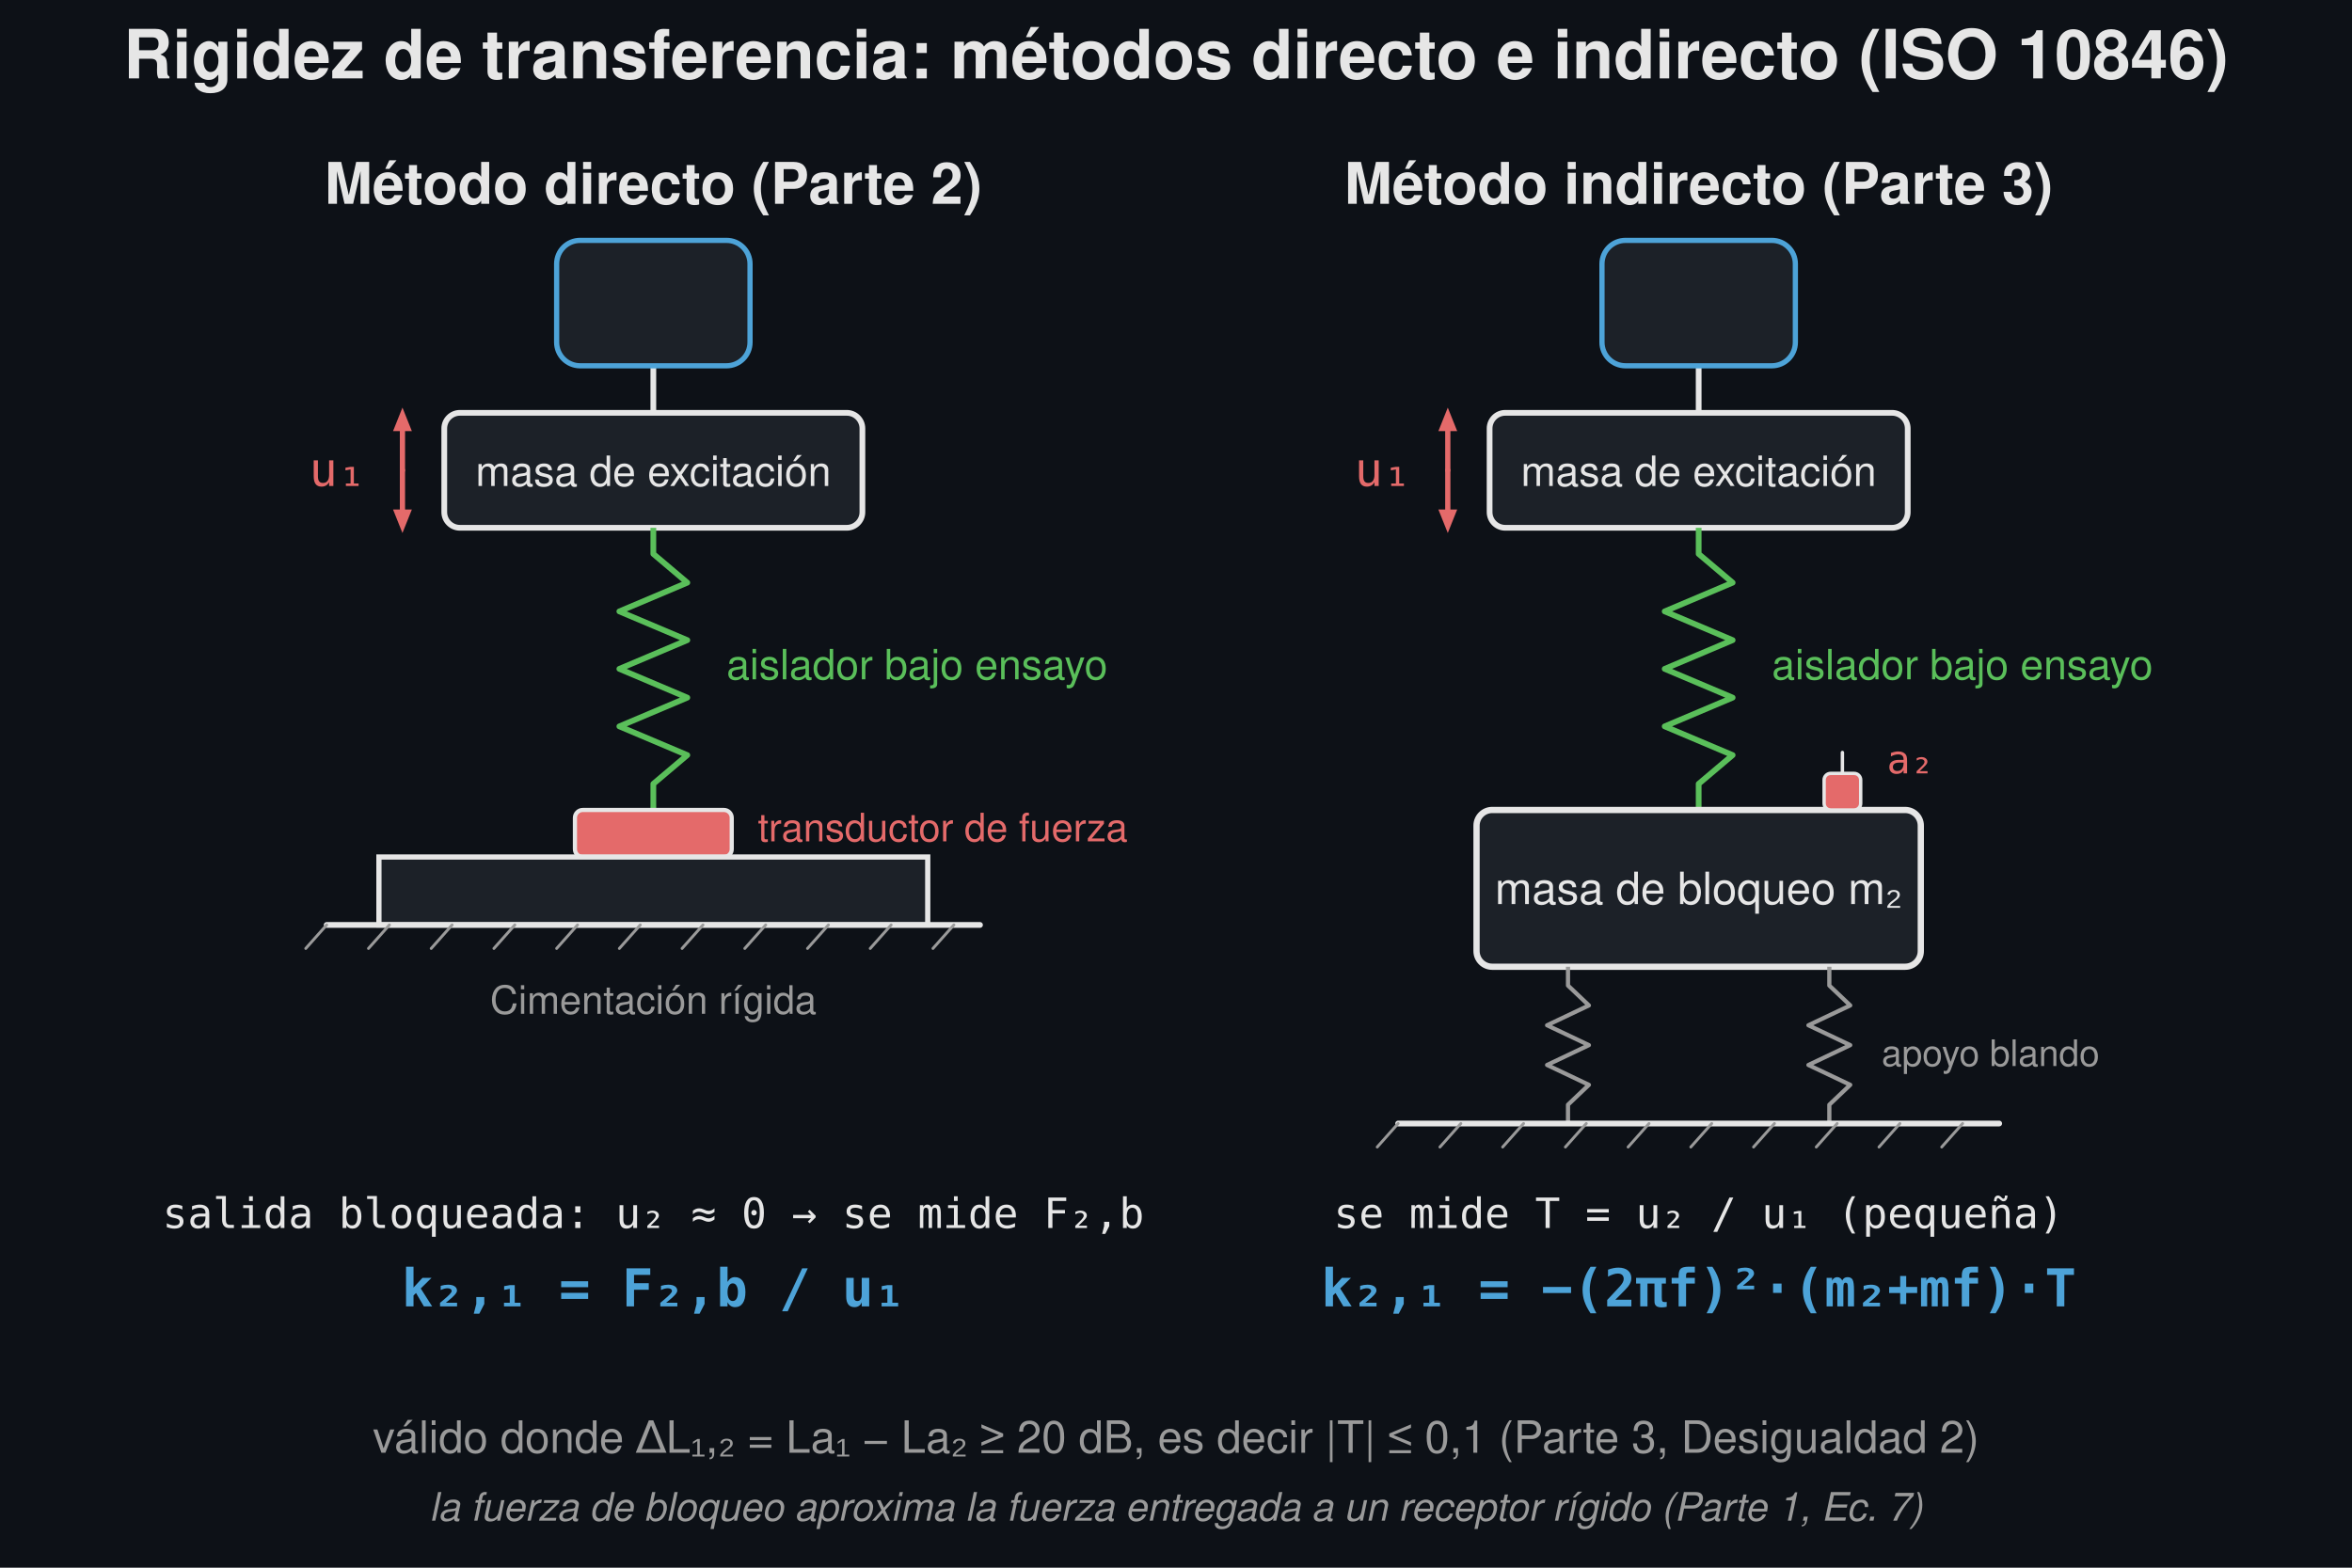
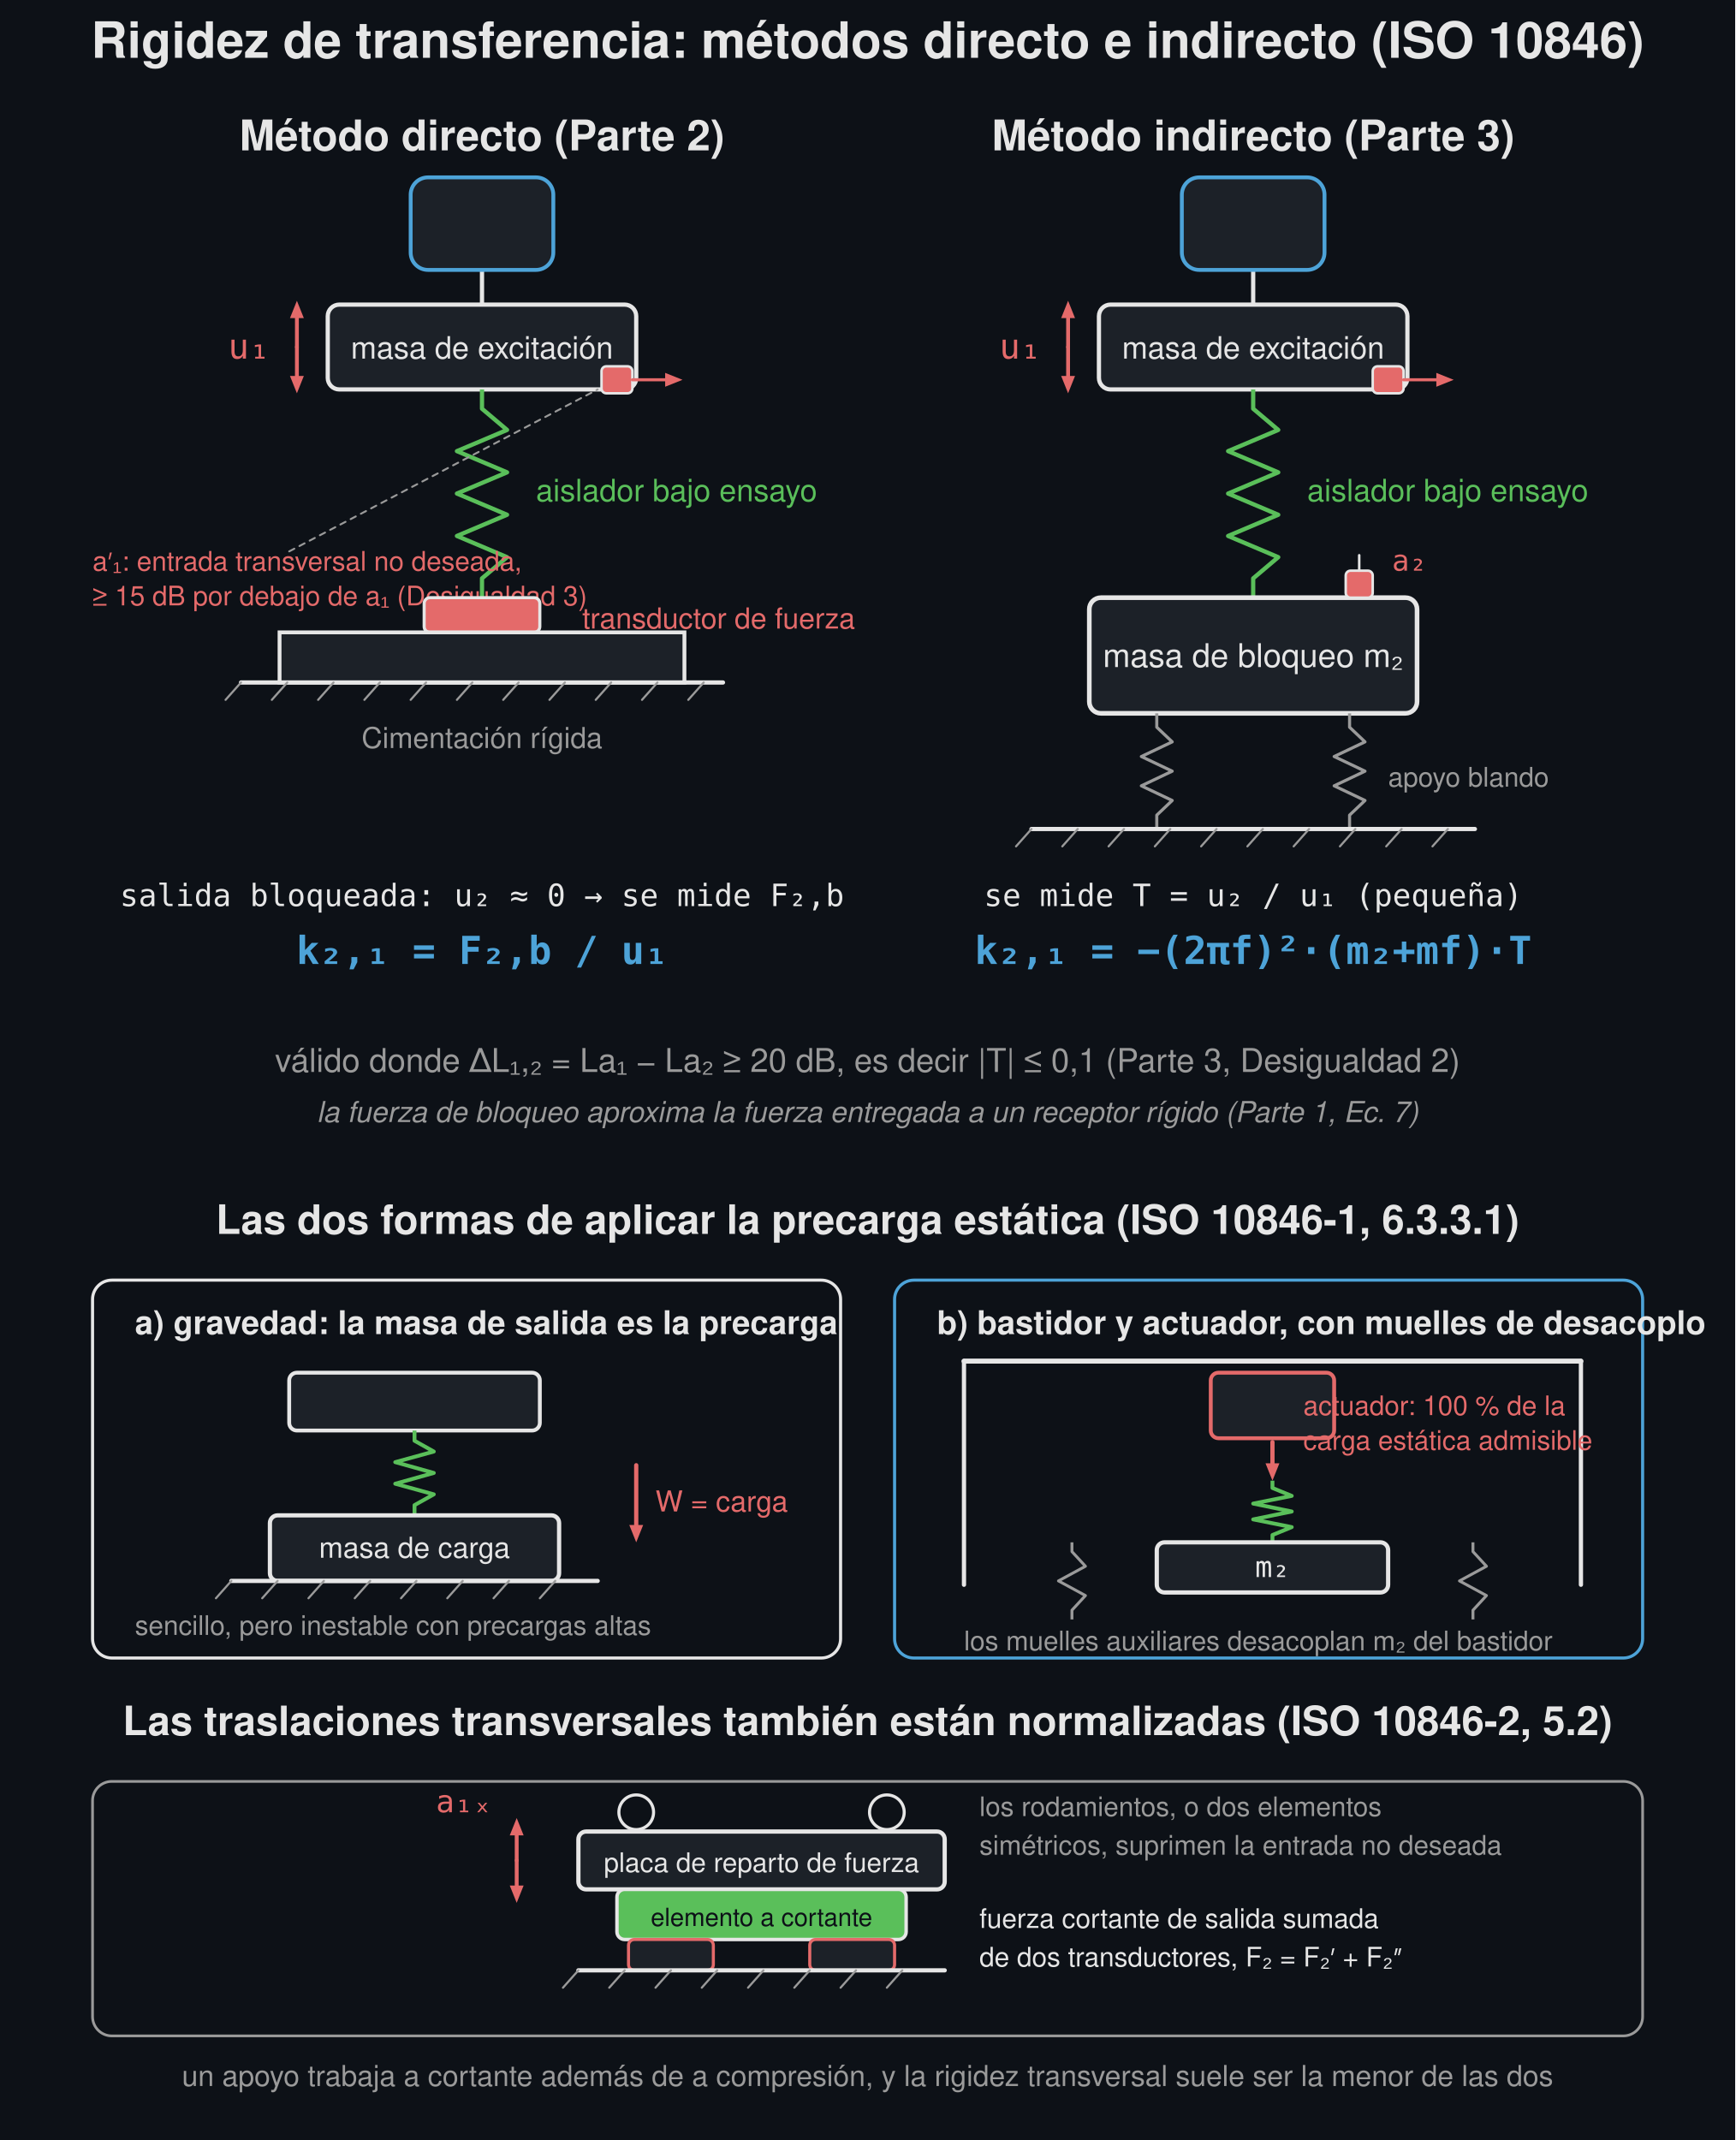
- <svg xmlns="http://www.w3.org/2000/svg" width="900" height="600" viewBox="0 0 900 600">
-   <rect width="900" height="600" fill="#0d1117" />
+ <svg xmlns="http://www.w3.org/2000/svg" width="900" height="1110" viewBox="0 0 900 1110">
+   <rect width="900" height="1110" fill="#0d1117" />
  <text x="450.0" y="30" font-family="Segoe UI, Helvetica, Arial, sans-serif" font-size="26" font-weight="600" fill="#e6e6e6" text-anchor="middle">Rigidez de transferencia: métodos directo e indirecto (ISO 10846)</text>
  <text x="250.0" y="78" font-family="Segoe UI, Helvetica, Arial, sans-serif" font-size="22" fill="#e6e6e6" text-anchor="middle" font-weight="600">Método directo (Parte 2)</text>
  <line x1="250.0" y1="158.0" x2="250.0" y2="140.0" stroke="#e6e6e6" stroke-width="2.2" stroke-linecap="round" />
  <rect x="213.0" y="92.0" width="74.0" height="48.0" rx="9" fill="#1c2128" stroke="#4da3d8" stroke-width="2" />
  <rect x="170.0" y="158" width="160" height="44" rx="6" fill="#1c2128" stroke="#e6e6e6" stroke-width="2.2" />
  <text x="250.0" y="186" font-family="Segoe UI, Helvetica, Arial, sans-serif" font-size="16" fill="#e6e6e6" text-anchor="middle">masa de excitación</text>
  <line x1="154.0" y1="180" x2="154.0" y2="165.0" stroke="#e46a6a" stroke-width="2.0" stroke-linecap="round" />
  <path d="M 154.0 156.0 L 157.6 165.0 L 150.4 165.0 Z" fill="#e46a6a" stroke="none" stroke-width="1.5" stroke-linejoin="round" />
  <line x1="154.0" y1="180" x2="154.0" y2="195.0" stroke="#e46a6a" stroke-width="2.0" stroke-linecap="round" />
  <path d="M 154.0 204.0 L 150.4 195.0 L 157.6 195.0 Z" fill="#e46a6a" stroke="none" stroke-width="1.5" stroke-linejoin="round" />
  <text x="140.0" y="186" font-family="Consolas, Menlo, monospace" font-size="18" fill="#e46a6a" text-anchor="end">u₁</text>
+   <rect x="312.0" y="190" width="16" height="14" rx="2.5" fill="#e46a6a" stroke="#e6e6e6" stroke-width="1.3" />
+   <line x1="328.0" y1="197" x2="345.0" y2="197.0" stroke="#e46a6a" stroke-width="1.6" stroke-linecap="round" />
+   <path d="M 354.0 197.0 L 345.0 200.6 L 345.0 193.4 Z" fill="#e46a6a" stroke="none" stroke-width="1.5" stroke-linejoin="round" />
  <path d="M 250.0 202.0 L 250.0 212.0 L 263.0 223.0 L 237.0 234.0 L 263.0 245.0 L 237.0 256.0 L 263.0 267.0 L 237.0 278.0 L 263.0 289.0 L 250.0 300.0 L 250.0 310.0" fill="none" stroke="#5abf5a" stroke-width="2.2" stroke-linejoin="round" />
  <text x="278.0" y="260" font-family="Segoe UI, Helvetica, Arial, sans-serif" font-size="16" fill="#5abf5a" text-anchor="start">aislador bajo ensayo</text>
  <text x="650.0" y="78" font-family="Segoe UI, Helvetica, Arial, sans-serif" font-size="22" fill="#e6e6e6" text-anchor="middle" font-weight="600">Método indirecto (Parte 3)</text>
  <line x1="650.0" y1="158.0" x2="650.0" y2="140.0" stroke="#e6e6e6" stroke-width="2.2" stroke-linecap="round" />
  <rect x="613.0" y="92.0" width="74.0" height="48.0" rx="9" fill="#1c2128" stroke="#4da3d8" stroke-width="2" />
  <rect x="570.0" y="158" width="160" height="44" rx="6" fill="#1c2128" stroke="#e6e6e6" stroke-width="2.2" />
  <text x="650.0" y="186" font-family="Segoe UI, Helvetica, Arial, sans-serif" font-size="16" fill="#e6e6e6" text-anchor="middle">masa de excitación</text>
  <line x1="554.0" y1="180" x2="554.0" y2="165.0" stroke="#e46a6a" stroke-width="2.0" stroke-linecap="round" />
  <path d="M 554.0 156.0 L 557.6 165.0 L 550.4 165.0 Z" fill="#e46a6a" stroke="none" stroke-width="1.5" stroke-linejoin="round" />
  <line x1="554.0" y1="180" x2="554.0" y2="195.0" stroke="#e46a6a" stroke-width="2.0" stroke-linecap="round" />
  <path d="M 554.0 204.0 L 550.4 195.0 L 557.6 195.0 Z" fill="#e46a6a" stroke="none" stroke-width="1.5" stroke-linejoin="round" />
  <text x="540.0" y="186" font-family="Consolas, Menlo, monospace" font-size="18" fill="#e46a6a" text-anchor="end">u₁</text>
+   <rect x="712.0" y="190" width="16" height="14" rx="2.5" fill="#e46a6a" stroke="#e6e6e6" stroke-width="1.3" />
+   <line x1="728.0" y1="197" x2="745.0" y2="197.0" stroke="#e46a6a" stroke-width="1.6" stroke-linecap="round" />
+   <path d="M 754.0 197.0 L 745.0 200.6 L 745.0 193.4 Z" fill="#e46a6a" stroke="none" stroke-width="1.5" stroke-linejoin="round" />
  <path d="M 650.0 202.0 L 650.0 212.0 L 663.0 223.0 L 637.0 234.0 L 663.0 245.0 L 637.0 256.0 L 663.0 267.0 L 637.0 278.0 L 663.0 289.0 L 650.0 300.0 L 650.0 310.0" fill="none" stroke="#5abf5a" stroke-width="2.2" stroke-linejoin="round" />
  <text x="678.0" y="260" font-family="Segoe UI, Helvetica, Arial, sans-serif" font-size="16" fill="#5abf5a" text-anchor="start">aislador bajo ensayo</text>
+   <text x="48" y="296" font-family="Segoe UI, Helvetica, Arial, sans-serif" font-size="14" fill="#e46a6a" text-anchor="start">a′₁: entrada transversal no deseada,</text>
+   <text x="48" y="314" font-family="Segoe UI, Helvetica, Arial, sans-serif" font-size="14" fill="#e46a6a" text-anchor="start">≥ 15 dB por debajo de a₁ (Desigualdad 3)</text>
+   <line x1="150" y1="286" x2="310" y2="202" stroke="#9a9a9a" stroke-width="1.0" stroke-dasharray="3,3" stroke-linecap="round" />
  <rect x="220.0" y="310" width="60" height="18" rx="3" fill="#e46a6a" stroke="#e6e6e6" stroke-width="1.6" />
-   <text x="290.0" y="322" font-family="Segoe UI, Helvetica, Arial, sans-serif" font-size="15" fill="#e46a6a" text-anchor="start">transductor de fuerza</text>
+   <text x="302.0" y="326" font-family="Segoe UI, Helvetica, Arial, sans-serif" font-size="15" fill="#e46a6a" text-anchor="start">transductor de fuerza</text>
  <rect x="145.0" y="328" width="210" height="26" rx="0.0" fill="#1c2128" stroke="#e6e6e6" stroke-width="2" />
  <line x1="125.0" y1="354" x2="375.0" y2="354" stroke="#e6e6e6" stroke-width="2.2" stroke-linecap="round" />
  <line x1="125.0" y1="354" x2="117.0" y2="363" stroke="#9a9a9a" stroke-width="1.1" stroke-linecap="round" />
  <line x1="149.0" y1="354" x2="141.0" y2="363" stroke="#9a9a9a" stroke-width="1.1" stroke-linecap="round" />
  <line x1="173.0" y1="354" x2="165.0" y2="363" stroke="#9a9a9a" stroke-width="1.1" stroke-linecap="round" />
  <line x1="197.0" y1="354" x2="189.0" y2="363" stroke="#9a9a9a" stroke-width="1.1" stroke-linecap="round" />
  <line x1="221.0" y1="354" x2="213.0" y2="363" stroke="#9a9a9a" stroke-width="1.1" stroke-linecap="round" />
  <line x1="245.0" y1="354" x2="237.0" y2="363" stroke="#9a9a9a" stroke-width="1.1" stroke-linecap="round" />
  <line x1="269.0" y1="354" x2="261.0" y2="363" stroke="#9a9a9a" stroke-width="1.1" stroke-linecap="round" />
  <line x1="293.0" y1="354" x2="285.0" y2="363" stroke="#9a9a9a" stroke-width="1.1" stroke-linecap="round" />
  <line x1="317.0" y1="354" x2="309.0" y2="363" stroke="#9a9a9a" stroke-width="1.1" stroke-linecap="round" />
  <line x1="341.0" y1="354" x2="333.0" y2="363" stroke="#9a9a9a" stroke-width="1.1" stroke-linecap="round" />
  <line x1="365.0" y1="354" x2="357.0" y2="363" stroke="#9a9a9a" stroke-width="1.1" stroke-linecap="round" />
  <text x="250.0" y="388" font-family="Segoe UI, Helvetica, Arial, sans-serif" font-size="15" fill="#9a9a9a" text-anchor="middle">Cimentación rígida</text>
  <text x="250.0" y="470" font-family="Consolas, Menlo, monospace" font-size="16" fill="#e6e6e6" text-anchor="middle">salida bloqueada:  u₂ ≈ 0 → se mide F₂,b</text>
  <text x="250.0" y="500" font-family="Consolas, Menlo, monospace" font-size="20" fill="#4da3d8" text-anchor="middle" font-weight="600">k₂,₁ = F₂,b / u₁</text>
  <rect x="565.0" y="310" width="170" height="60" rx="6" fill="#1c2128" stroke="#e6e6e6" stroke-width="2.4" />
  <text x="650.0" y="346" font-family="Segoe UI, Helvetica, Arial, sans-serif" font-size="17" fill="#e6e6e6" text-anchor="middle">masa de bloqueo m₂</text>
  <rect x="698.0" y="296.0" width="14.0" height="14.0" rx="2.5" fill="#e46a6a" stroke="#e6e6e6" stroke-width="1.3" />
  <line x1="705.0" y1="296.0" x2="705.0" y2="288.0" stroke="#e6e6e6" stroke-width="1.3" stroke-linecap="round" />
  <text x="722.0" y="296" font-family="Consolas, Menlo, monospace" font-size="15" fill="#e46a6a" text-anchor="start">a₂</text>
  <path d="M 600.0 370.0 L 600.0 377.2 L 608.0 384.8 L 592.0 392.4 L 608.0 400.0 L 592.0 407.6 L 608.0 415.2 L 600.0 422.8 L 600.0 430.0" fill="none" stroke="#9a9a9a" stroke-width="1.6" stroke-linejoin="round" />
  <path d="M 700.0 370.0 L 700.0 377.2 L 708.0 384.8 L 692.0 392.4 L 708.0 400.0 L 692.0 407.6 L 708.0 415.2 L 700.0 422.8 L 700.0 430.0" fill="none" stroke="#9a9a9a" stroke-width="1.6" stroke-linejoin="round" />
  <line x1="535.0" y1="430" x2="765.0" y2="430" stroke="#e6e6e6" stroke-width="2.2" stroke-linecap="round" />
  <line x1="535.0" y1="430" x2="527.0" y2="439" stroke="#9a9a9a" stroke-width="1.1" stroke-linecap="round" />
  <line x1="559.0" y1="430" x2="551.0" y2="439" stroke="#9a9a9a" stroke-width="1.1" stroke-linecap="round" />
  <line x1="583.0" y1="430" x2="575.0" y2="439" stroke="#9a9a9a" stroke-width="1.1" stroke-linecap="round" />
  <line x1="607.0" y1="430" x2="599.0" y2="439" stroke="#9a9a9a" stroke-width="1.1" stroke-linecap="round" />
  <line x1="631.0" y1="430" x2="623.0" y2="439" stroke="#9a9a9a" stroke-width="1.1" stroke-linecap="round" />
  <line x1="655.0" y1="430" x2="647.0" y2="439" stroke="#9a9a9a" stroke-width="1.1" stroke-linecap="round" />
  <line x1="679.0" y1="430" x2="671.0" y2="439" stroke="#9a9a9a" stroke-width="1.1" stroke-linecap="round" />
  <line x1="703.0" y1="430" x2="695.0" y2="439" stroke="#9a9a9a" stroke-width="1.1" stroke-linecap="round" />
  <line x1="727.0" y1="430" x2="719.0" y2="439" stroke="#9a9a9a" stroke-width="1.1" stroke-linecap="round" />
  <line x1="751.0" y1="430" x2="743.0" y2="439" stroke="#9a9a9a" stroke-width="1.1" stroke-linecap="round" />
  <text x="720.0" y="408" font-family="Segoe UI, Helvetica, Arial, sans-serif" font-size="14" fill="#9a9a9a" text-anchor="start">apoyo blando</text>
  <text x="650.0" y="470" font-family="Consolas, Menlo, monospace" font-size="16" fill="#e6e6e6" text-anchor="middle">se mide T = u₂ / u₁  (pequeña)</text>
  <text x="650.0" y="500" font-family="Consolas, Menlo, monospace" font-size="20" fill="#4da3d8" text-anchor="middle" font-weight="600">k₂,₁ = −(2πf)²·(m₂+mf)·T</text>
  <text x="450" y="556" font-family="Segoe UI, Helvetica, Arial, sans-serif" font-size="17" fill="#9a9a9a" text-anchor="middle">válido donde ΔL₁,₂ = La₁ − La₂ ≥ 20 dB, es decir |T| ≤ 0,1   (Parte 3, Desigualdad 2)</text>
  <text x="450" y="582" font-family="Segoe UI, Helvetica, Arial, sans-serif" font-size="15" fill="#9a9a9a" text-anchor="middle" font-style="italic">la fuerza de bloqueo aproxima la fuerza entregada a un receptor rígido (Parte 1, Ec. 7)</text>
+   <text x="450" y="640" font-family="Segoe UI, Helvetica, Arial, sans-serif" font-size="21" fill="#e6e6e6" text-anchor="middle" font-weight="600">Las dos formas de aplicar la precarga estática (ISO 10846-1, 6.3.3.1)</text>
+   <rect x="48" y="664" width="388" height="196" rx="10" fill="none" stroke="#e6e6e6" stroke-width="1.6" />
+   <text x="70" y="692" font-family="Segoe UI, Helvetica, Arial, sans-serif" font-size="17" fill="#e6e6e6" text-anchor="start" font-weight="600">a) gravedad: la masa de salida es la precarga</text>
+   <rect x="150" y="712" width="130" height="30" rx="4" fill="#1c2128" stroke="#e6e6e6" stroke-width="2.0" />
+   <path d="M 215.0 742.0 L 215.0 747.3 L 225.0 752.9 L 205.0 758.4 L 225.0 764.0 L 205.0 769.6 L 225.0 775.1 L 215.0 780.7 L 215.0 786.0" fill="none" stroke="#5abf5a" stroke-width="2.0" stroke-linejoin="round" />
+   <rect x="140" y="786" width="150" height="34" rx="4" fill="#1c2128" stroke="#e6e6e6" stroke-width="2.2" />
+   <text x="215" y="808" font-family="Segoe UI, Helvetica, Arial, sans-serif" font-size="15" fill="#e6e6e6" text-anchor="middle">masa de carga</text>
+   <line x1="120" y1="820" x2="310" y2="820" stroke="#e6e6e6" stroke-width="2.2" stroke-linecap="round" />
+   <line x1="120" y1="820" x2="112" y2="829" stroke="#9a9a9a" stroke-width="1.1" stroke-linecap="round" />
+   <line x1="144" y1="820" x2="136" y2="829" stroke="#9a9a9a" stroke-width="1.1" stroke-linecap="round" />
+   <line x1="168" y1="820" x2="160" y2="829" stroke="#9a9a9a" stroke-width="1.1" stroke-linecap="round" />
+   <line x1="192" y1="820" x2="184" y2="829" stroke="#9a9a9a" stroke-width="1.1" stroke-linecap="round" />
+   <line x1="216" y1="820" x2="208" y2="829" stroke="#9a9a9a" stroke-width="1.1" stroke-linecap="round" />
+   <line x1="240" y1="820" x2="232" y2="829" stroke="#9a9a9a" stroke-width="1.1" stroke-linecap="round" />
+   <line x1="264" y1="820" x2="256" y2="829" stroke="#9a9a9a" stroke-width="1.1" stroke-linecap="round" />
+   <line x1="288" y1="820" x2="280" y2="829" stroke="#9a9a9a" stroke-width="1.1" stroke-linecap="round" />
+   <line x1="330" y1="760" x2="330.0" y2="791.0" stroke="#e46a6a" stroke-width="2.2" stroke-linecap="round" />
+   <path d="M 330.0 800.0 L 326.4 791.0 L 333.6 791.0 Z" fill="#e46a6a" stroke="none" stroke-width="1.5" stroke-linejoin="round" />
+   <text x="340" y="784" font-family="Segoe UI, Helvetica, Arial, sans-serif" font-size="15" fill="#e46a6a" text-anchor="start">W = carga</text>
+   <text x="70" y="848" font-family="Segoe UI, Helvetica, Arial, sans-serif" font-size="14" fill="#9a9a9a" text-anchor="start">sencillo, pero inestable con precargas altas</text>
+   <rect x="464" y="664" width="388" height="196" rx="10" fill="none" stroke="#4da3d8" stroke-width="1.6" />
+   <text x="486" y="692" font-family="Segoe UI, Helvetica, Arial, sans-serif" font-size="17" fill="#e6e6e6" text-anchor="start" font-weight="600">b) bastidor y actuador, con muelles de desacoplo</text>
+   <line x1="500" y1="706" x2="820" y2="706" stroke="#e6e6e6" stroke-width="2.6" stroke-linecap="round" />
+   <line x1="500" y1="706" x2="500" y2="822" stroke="#e6e6e6" stroke-width="2.2" stroke-linecap="round" />
+   <line x1="820" y1="706" x2="820" y2="822" stroke="#e6e6e6" stroke-width="2.2" stroke-linecap="round" />
+   <rect x="628" y="712" width="64" height="34" rx="4" fill="#1c2128" stroke="#e46a6a" stroke-width="2.0" />
+   <line x1="660" y1="748" x2="660.0" y2="759.0" stroke="#e46a6a" stroke-width="2.2" stroke-linecap="round" />
+   <path d="M 660.0 768.0 L 656.4 759.0 L 663.6 759.0 Z" fill="#e46a6a" stroke="none" stroke-width="1.5" stroke-linejoin="round" />
+   <text x="676" y="734" font-family="Segoe UI, Helvetica, Arial, sans-serif" font-size="14" fill="#e46a6a" text-anchor="start">actuador: 100 % de la</text>
+   <text x="676" y="752" font-family="Segoe UI, Helvetica, Arial, sans-serif" font-size="14" fill="#e46a6a" text-anchor="start">carga estática admisible</text>
+   <path d="M 660.0 768.0 L 660.0 771.8 L 670.0 775.9 L 650.0 779.9 L 670.0 784.0 L 650.0 788.1 L 670.0 792.1 L 660.0 796.2 L 660.0 800.0" fill="none" stroke="#5abf5a" stroke-width="2.0" stroke-linejoin="round" />
+   <rect x="600" y="800" width="120" height="26" rx="4" fill="#1c2128" stroke="#e6e6e6" stroke-width="2.2" />
+   <text x="660" y="818" font-family="Consolas, Menlo, monospace" font-size="15" fill="#e6e6e6" text-anchor="middle">m₂</text>
+   <path d="M 556.0 800.0 L 556.0 804.8 L 563.0 812.4 L 549.0 820.0 L 563.0 827.6 L 556.0 835.2 L 556.0 840.0" fill="none" stroke="#9a9a9a" stroke-width="1.5" stroke-linejoin="round" />
+   <path d="M 764.0 800.0 L 764.0 804.8 L 771.0 812.4 L 757.0 820.0 L 771.0 827.6 L 764.0 835.2 L 764.0 840.0" fill="none" stroke="#9a9a9a" stroke-width="1.5" stroke-linejoin="round" />
+   <text x="500" y="856" font-family="Segoe UI, Helvetica, Arial, sans-serif" font-size="14" fill="#9a9a9a" text-anchor="start">los muelles auxiliares desacoplan m₂ del bastidor</text>
+   <text x="450" y="900" font-family="Segoe UI, Helvetica, Arial, sans-serif" font-size="21" fill="#e6e6e6" text-anchor="middle" font-weight="600">Las traslaciones transversales también están normalizadas (ISO 10846-2, 5.2)</text>
+   <rect x="48" y="924" width="804" height="132" rx="10" fill="none" stroke="#9a9a9a" stroke-width="1.4" />
+   <rect x="300" y="950" width="190" height="30" rx="4" fill="#1c2128" stroke="#e6e6e6" stroke-width="2.2" />
+   <text x="395" y="971" font-family="Segoe UI, Helvetica, Arial, sans-serif" font-size="14" fill="#e6e6e6" text-anchor="middle">placa de reparto de fuerza</text>
+   <line x1="268" y1="965" x2="268.0" y2="952.0" stroke="#e46a6a" stroke-width="2.0" stroke-linecap="round" />
+   <path d="M 268.0 943.0 L 271.6 952.0 L 264.4 952.0 Z" fill="#e46a6a" stroke="none" stroke-width="1.5" stroke-linejoin="round" />
+   <line x1="268" y1="965" x2="268.0" y2="978.0" stroke="#e46a6a" stroke-width="2.0" stroke-linecap="round" />
+   <path d="M 268.0 987.0 L 264.4 978.0 L 271.6 978.0 Z" fill="#e46a6a" stroke="none" stroke-width="1.5" stroke-linejoin="round" />
+   <text x="255" y="940" font-family="Consolas, Menlo, monospace" font-size="16" fill="#e46a6a" text-anchor="end">a₁ₓ</text>
+   <circle cx="330.0" cy="940" r="9" fill="#0d1117" stroke="#e6e6e6" stroke-width="1.6" />
+   <circle cx="460.0" cy="940" r="9" fill="#0d1117" stroke="#e6e6e6" stroke-width="1.6" />
+   <text x="508" y="942" font-family="Segoe UI, Helvetica, Arial, sans-serif" font-size="14" fill="#9a9a9a" text-anchor="start">los rodamientos, o dos elementos</text>
+   <text x="508" y="962" font-family="Segoe UI, Helvetica, Arial, sans-serif" font-size="14" fill="#9a9a9a" text-anchor="start">simétricos, suprimen la entrada no deseada</text>
+   <rect x="320" y="980" width="150" height="26" rx="4" fill="#5abf5a" stroke="#e6e6e6" stroke-width="1.8" />
+   <text x="395" y="999" font-family="Segoe UI, Helvetica, Arial, sans-serif" font-size="13" fill="#0d1117" text-anchor="middle">elemento a cortante</text>
+   <rect x="326.0" y="1006" width="44" height="16" rx="3" fill="#1c2128" stroke="#e46a6a" stroke-width="1.6" />
+   <rect x="420.0" y="1006" width="44" height="16" rx="3" fill="#1c2128" stroke="#e46a6a" stroke-width="1.6" />
+   <text x="508" y="1000" font-family="Segoe UI, Helvetica, Arial, sans-serif" font-size="14" fill="#e6e6e6" text-anchor="start">fuerza cortante de salida sumada</text>
+   <text x="508" y="1020" font-family="Segoe UI, Helvetica, Arial, sans-serif" font-size="14" fill="#e6e6e6" text-anchor="start">de dos transductores,  F₂ = F₂′ + F₂″</text>
+   <line x1="300" y1="1022" x2="490" y2="1022" stroke="#e6e6e6" stroke-width="2.2" stroke-linecap="round" />
+   <line x1="300" y1="1022" x2="292" y2="1031" stroke="#9a9a9a" stroke-width="1.1" stroke-linecap="round" />
+   <line x1="324" y1="1022" x2="316" y2="1031" stroke="#9a9a9a" stroke-width="1.1" stroke-linecap="round" />
+   <line x1="348" y1="1022" x2="340" y2="1031" stroke="#9a9a9a" stroke-width="1.1" stroke-linecap="round" />
+   <line x1="372" y1="1022" x2="364" y2="1031" stroke="#9a9a9a" stroke-width="1.1" stroke-linecap="round" />
+   <line x1="396" y1="1022" x2="388" y2="1031" stroke="#9a9a9a" stroke-width="1.1" stroke-linecap="round" />
+   <line x1="420" y1="1022" x2="412" y2="1031" stroke="#9a9a9a" stroke-width="1.1" stroke-linecap="round" />
+   <line x1="444" y1="1022" x2="436" y2="1031" stroke="#9a9a9a" stroke-width="1.1" stroke-linecap="round" />
+   <line x1="468" y1="1022" x2="460" y2="1031" stroke="#9a9a9a" stroke-width="1.1" stroke-linecap="round" />
+   <text x="450" y="1082" font-family="Segoe UI, Helvetica, Arial, sans-serif" font-size="15" fill="#9a9a9a" text-anchor="middle">un apoyo trabaja a cortante además de a compresión, y la rigidez transversal suele ser la menor de las dos</text>
</svg>
